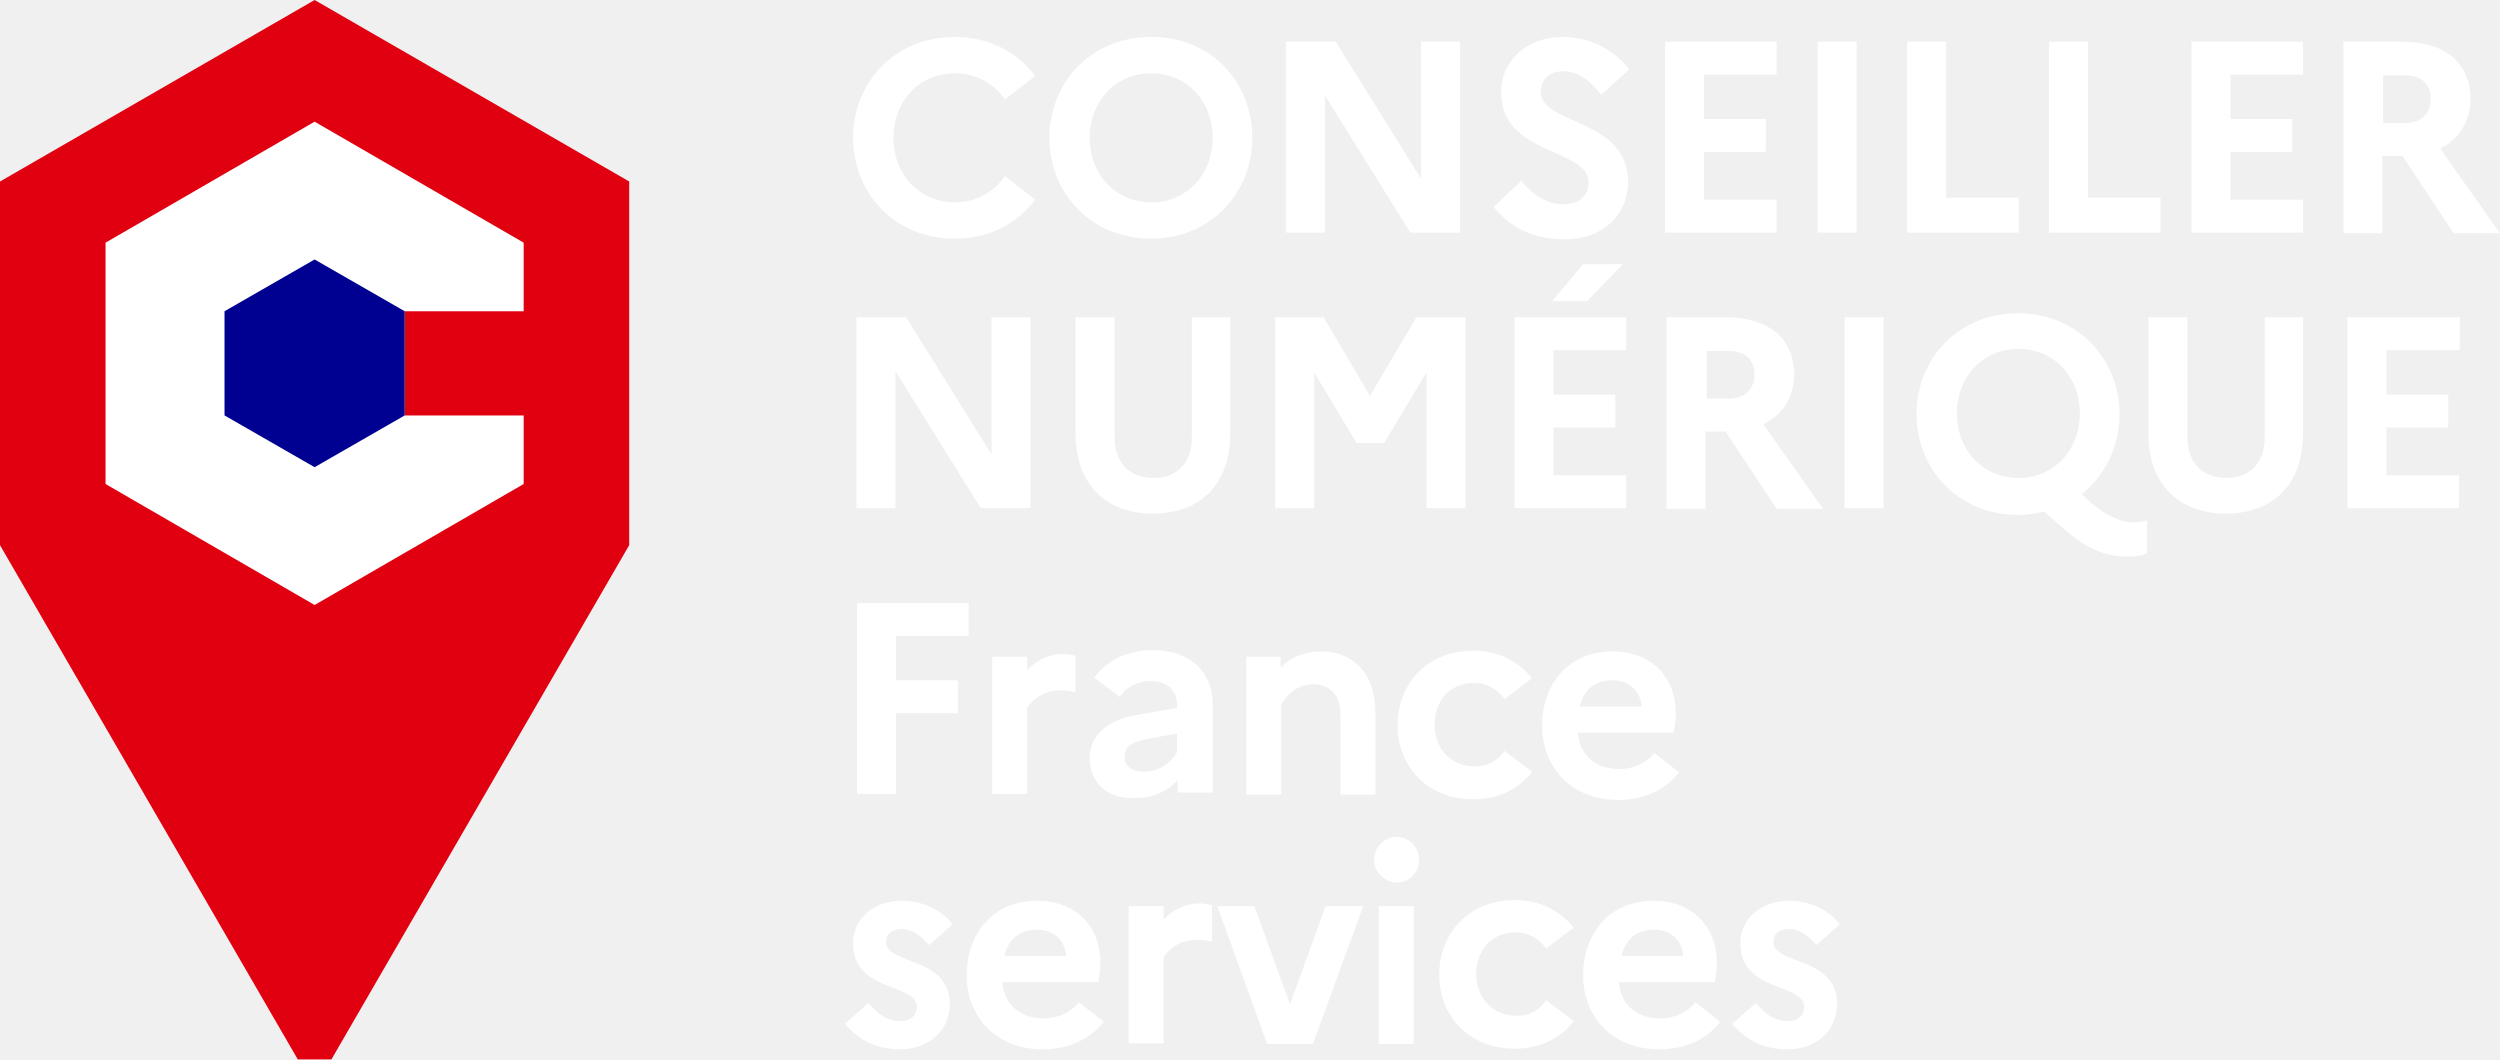
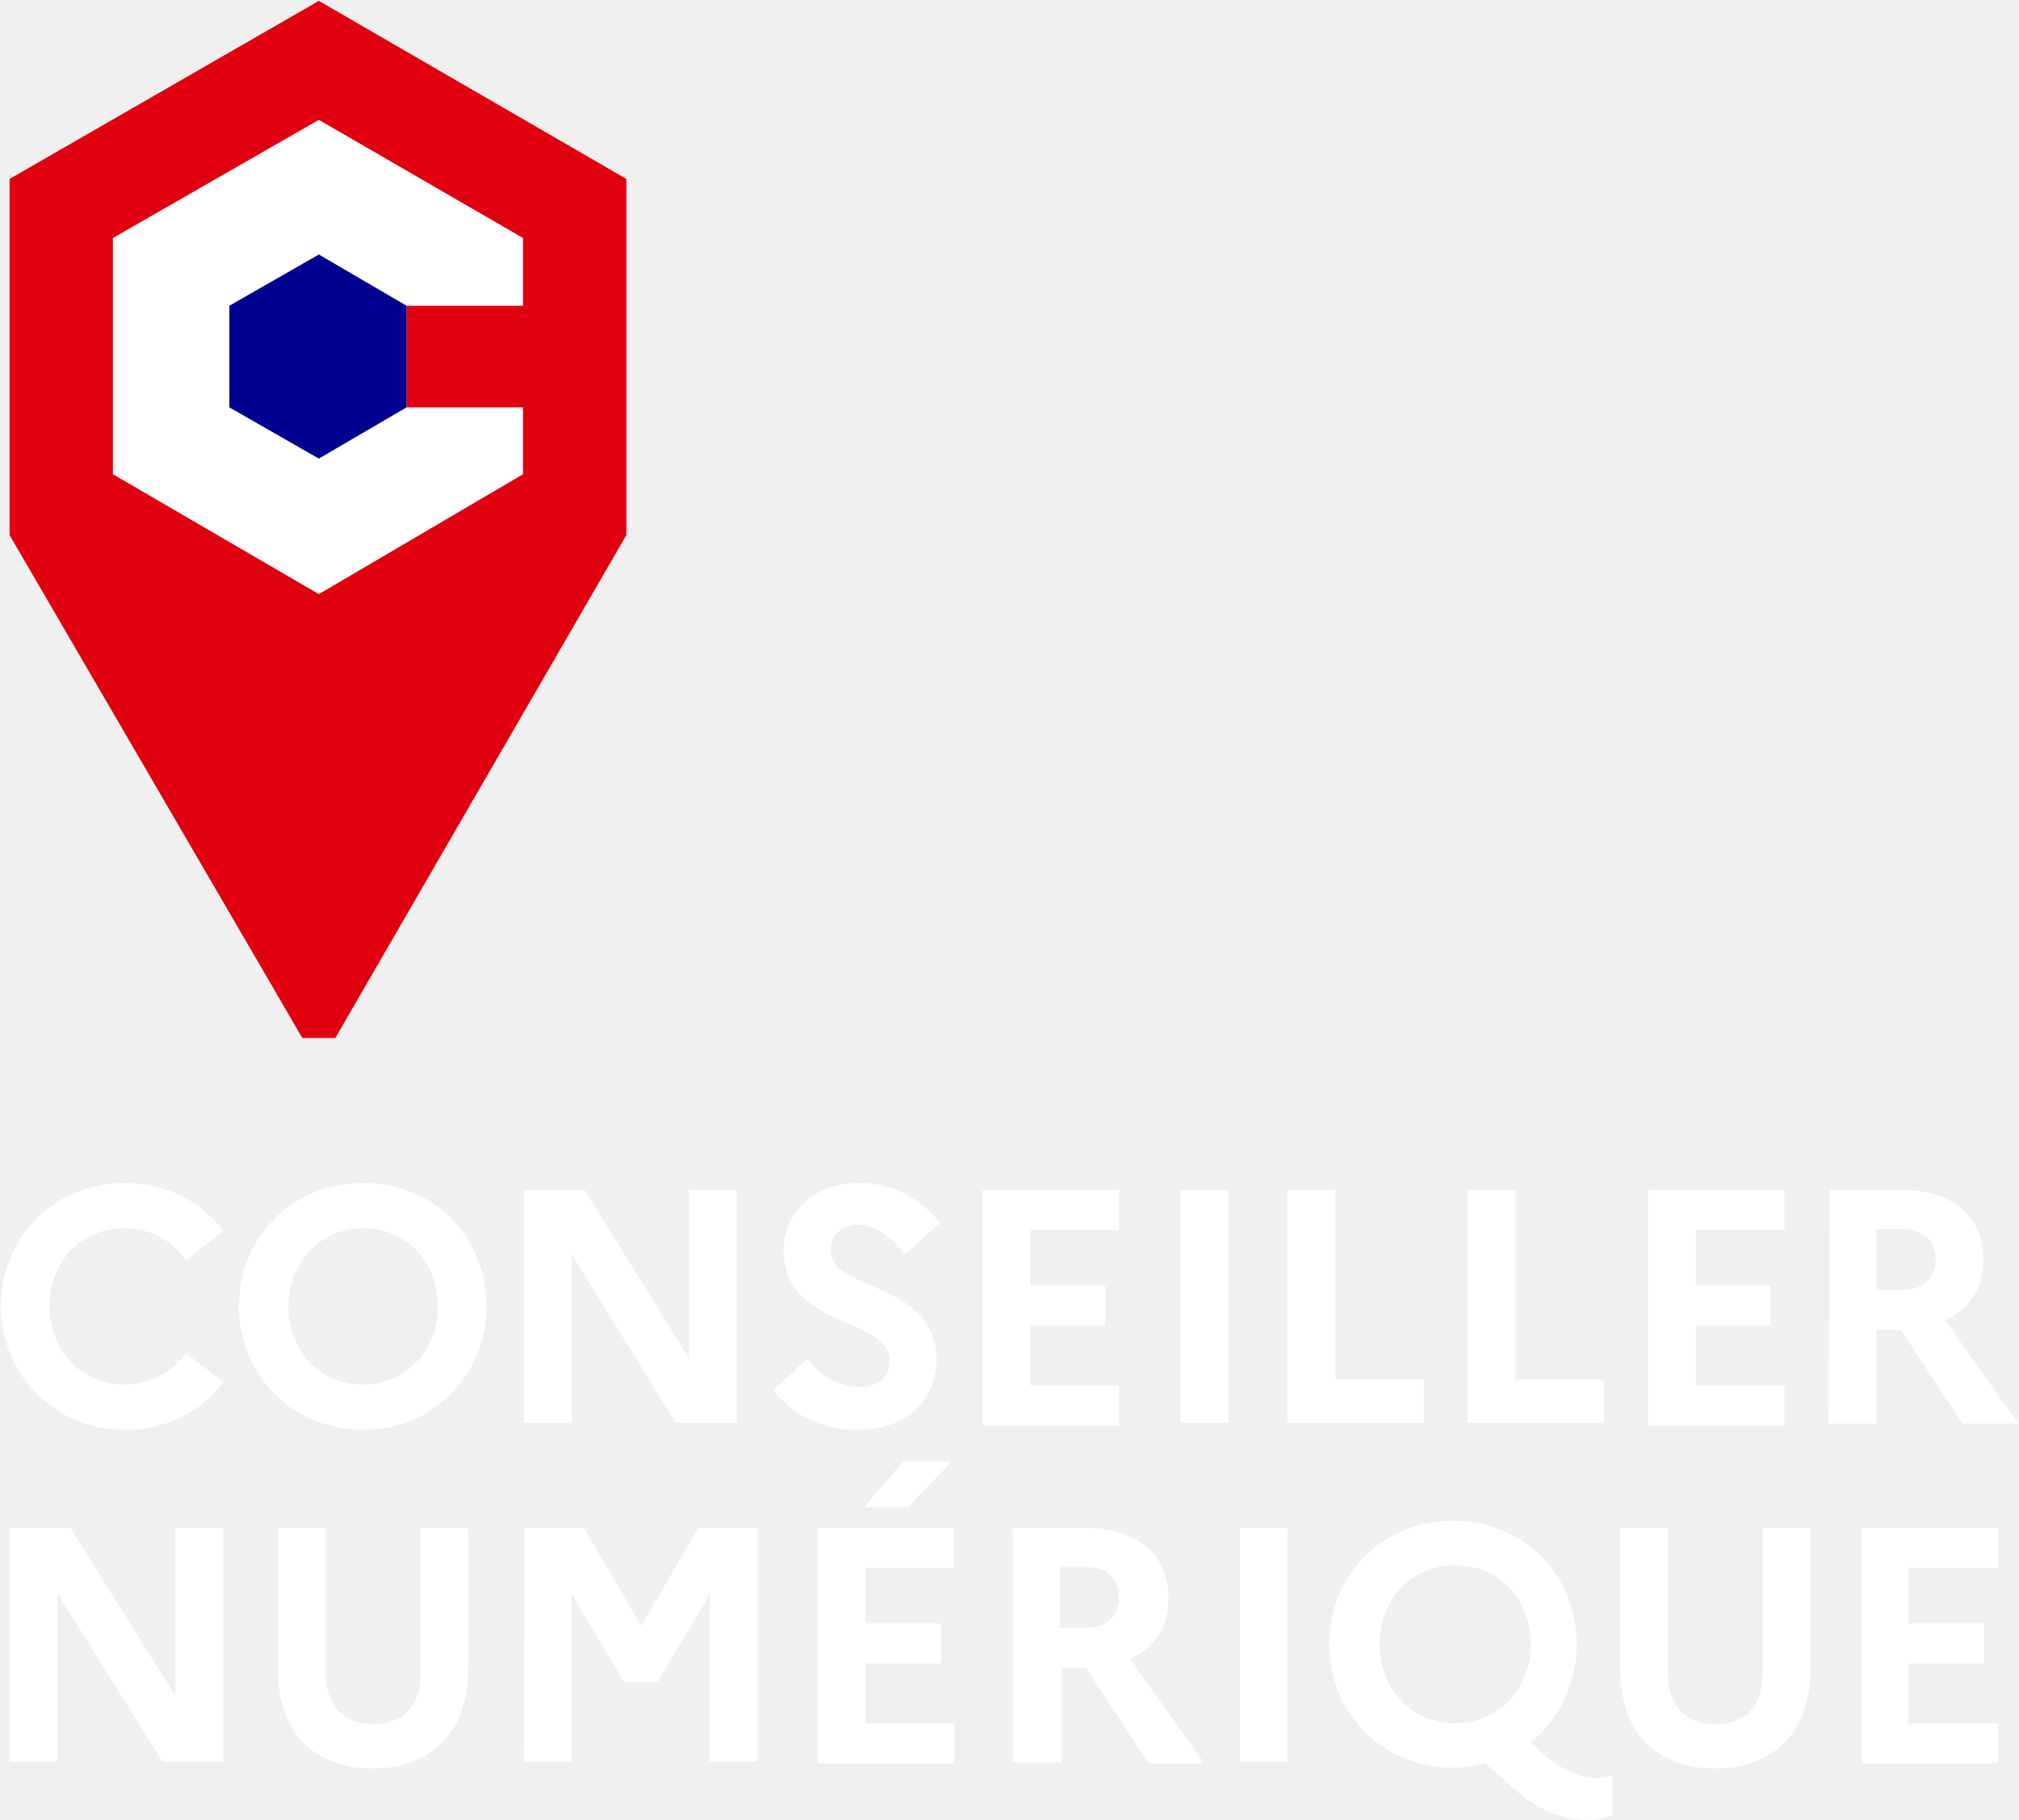
- <svg xmlns="http://www.w3.org/2000/svg" version="1.1" id="Calque_2" x="0px" y="0px" viewBox="0 0 371.9 157.6" style="enable-background:new 0 0 371.9 157.6;" xml:space="preserve">
-   <style type="text/css">
- 	.st0{fill:#E1000F;}
- 	.st1{fill:#FFFFFF;}
- 	.st2{fill:#000091;}
- </style>
-   <g>
-     <g>
-       <polygon class="st0" points="46.8,0 0,27 0,81.1 44.3,157.6 49.3,157.6 93.6,81.1 93.6,27   " />
-       <polygon class="st1" points="60.2,46.3 77.9,46.3 77.9,36.1 46.8,18.1 15.7,36.1 15.7,72 46.8,90 77.9,72 77.9,61.8 60.2,61.8       " />
-       <polygon class="st2" points="60.2,61.8 60.2,46.3 46.8,38.6 33.4,46.3 33.4,61.8 46.8,69.5   " />
-       <g>
-         <path class="st1" d="M149.5,26.2l4.5,3.5c-2.6,3.5-6.8,5.8-12,5.8c-9,0-15.1-6.9-15.1-15c0-8.1,6.1-15,15.1-15     c5.2,0,9.4,2.3,12,5.8l-4.5,3.5c-1.6-2.3-4.2-3.9-7.4-3.9c-5.4,0-9.2,4.2-9.2,9.6c0,5.4,3.8,9.6,9.2,9.6     C145.3,30.1,147.9,28.5,149.5,26.2z" />
-         <path class="st1" d="M186.3,20.5c0,8.1-6.1,15-15.1,15c-9,0-15.1-6.9-15.1-15c0-8.1,6.1-15,15.1-15     C180.2,5.4,186.3,12.3,186.3,20.5z M180.4,20.5c0-5.4-3.8-9.6-9.1-9.6c-5.4,0-9.2,4.2-9.2,9.6c0,5.4,3.8,9.6,9.2,9.6     C176.6,30.1,180.4,25.9,180.4,20.5z" />
-         <path class="st1" d="M191.3,6.2h7.4l12.7,20.4V6.2h5.8v28.4h-7.4l-12.7-20.4v20.4h-5.8V6.2z" />
-         <path class="st1" d="M226.3,26.9c1.7,2.2,4,3.5,6.3,3.5c2.3,0,3.7-1.2,3.7-3.3c0-5.1-13-3.9-13-13.4c0-4.5,3.7-8.2,9.1-8.2     c4.3,0,7.6,1.9,10,4.8l-4.2,3.8c-1.7-2.2-3.5-3.5-5.7-3.5c-2,0-3.3,1.3-3.3,3c0,5.1,13,3.9,13,13.5c-0.1,5.3-4.2,8.5-9.4,8.5     c-4.8,0-8-1.7-10.6-4.8L226.3,26.9z" />
-         <path class="st1" d="M247.7,6.2h16.6v4.9h-10.8v6.6h9.2v4.9h-9.2v7.1h10.8v4.9h-16.6V6.2z" />
-         <path class="st1" d="M270.4,6.2h5.8v28.4h-5.8V6.2z" />
-         <path class="st1" d="M283.7,6.2h5.8v23.2h10.8v5.2h-16.6V6.2z" />
-         <path class="st1" d="M304.8,6.2h5.8v23.2h10.8v5.2h-16.6V6.2z" />
-         <path class="st1" d="M326,6.2h16.6v4.9h-10.8v6.6h9.2v4.9h-9.2v7.1h10.8v4.9H326V6.2z" />
-         <path class="st1" d="M348.7,6.2h8.7c6.3,0,10.1,3.2,10.1,8.5c0,3.4-1.7,6-4.5,7.4l8.9,12.6H365l-7.6-11.5h-3v11.5h-5.8V6.2z      M354.5,11.2v7.1h3.2c2.4,0,3.9-1.3,3.9-3.6c0-2.2-1.4-3.5-3.9-3.5H354.5z" />
-       </g>
-       <g>
-         <path class="st1" d="M127.4,47.2h7.4l12.7,20.4V47.2h5.8v28.4h-7.4l-12.7-20.4v20.4h-5.8V47.2z" />
-         <path class="st1" d="M177.2,47.2h5.8v17.3c0,7.5-4.4,11.9-11.5,11.9c-7.1,0-11.5-4.5-11.5-11.9V47.2h5.8V65     c0,3.8,2.2,6.1,5.8,6.1c3.5,0,5.7-2.2,5.7-6.1V47.2z" />
-         <path class="st1" d="M189.6,47.2h7.3l6.9,11.7l6.9-11.7h7.3v28.4h-5.8V55.4l-6.3,10.5h-4.1l-6.3-10.5v20.2h-5.8V47.2z" />
-         <path class="st1" d="M225.3,47.2h16.6v4.9h-10.8v6.6h9.2v4.9h-9.2v7.1h10.8v4.9h-16.6V47.2z M230.9,44.8l4.6-5.5h5.9l-5.3,5.5     H230.9z" />
-         <path class="st1" d="M248.1,47.2h8.7c6.3,0,10.1,3.2,10.1,8.5c0,3.4-1.7,6-4.6,7.4l8.9,12.6h-6.9l-7.6-11.5h-3v11.5h-5.8V47.2z      M253.9,52.2v7.1h3.2c2.4,0,3.9-1.3,3.9-3.6c0-2.2-1.4-3.5-3.9-3.5H253.9z" />
-         <path class="st1" d="M274.4,47.2h5.8v28.4h-5.8V47.2z" />
-         <path class="st1" d="M317.4,77.7c0.6,0,1.4-0.1,2-0.3v4.9c-0.9,0.4-1.7,0.5-3,0.5c-3.2,0-6.1-1.3-8.9-3.7l-3.4-3     c-1.2,0.3-2.5,0.5-3.9,0.5c-9,0-15.1-6.9-15.1-15c0-8.1,6.1-15,15.1-15c8.9,0,15.1,6.9,15.1,15c0,4.8-2.1,9.1-5.6,11.9l1.7,1.6     C313.7,76.9,315.6,77.7,317.4,77.7z M309.4,61.5c0-5.4-3.8-9.6-9.1-9.6c-5.4,0-9.2,4.2-9.2,9.6s3.8,9.6,9.2,9.6     C305.6,71.1,309.4,66.9,309.4,61.5z" />
-         <path class="st1" d="M336.8,47.2h5.8v17.3c0,7.5-4.4,11.9-11.5,11.9c-7.1,0-11.5-4.5-11.5-11.9V47.2h5.8V65     c0,3.8,2.2,6.1,5.8,6.1c3.5,0,5.7-2.2,5.7-6.1V47.2z" />
-         <path class="st1" d="M349.3,47.2h16.6v4.9H355v6.6h9.2v4.9H355v7.1h10.8v4.9h-16.6V47.2z" />
-       </g>
-       <g>
-         <path class="st1" d="M127.5,89.7h16.6v4.9h-10.8v6.6h9.2v4.9h-9.2v12h-5.8V89.7z" />
-         <path class="st1" d="M147.6,97.7h5.2v2c1.3-1.4,3.1-2.4,5.4-2.4c0.7,0,1.3,0.1,1.8,0.3v5.4c-0.6-0.2-1.3-0.3-2.3-0.3     c-2.5,0-4.1,1.4-4.9,2.6v12.8h-5.2V97.7z" />
-         <path class="st1" d="M162.1,112.7c0-3.1,2.4-5.5,6.8-6.3l6.2-1.1v-0.5c0-2.2-1.6-3.5-3.9-3.5c-2,0-3.7,0.9-4.6,2.4l-3.8-2.9     c1.8-2.5,4.9-4.1,8.6-4.1c5.9,0,9,3.5,9,8v13.2h-5.2v-1.9c-1.3,1.6-3.7,2.7-6.1,2.7C164.9,119,162.1,116.6,162.1,112.7z      M170.1,114.8c2.3,0,4-1.2,5-2.9v-2.8l-4.8,0.9c-2.2,0.4-3,1.3-3,2.6C167.2,113.8,168.3,114.8,170.1,114.8z" />
-         <path class="st1" d="M185.3,97.7h5.2v1.6c1.4-1.4,3.3-2.4,6.1-2.4c4.4,0,8,3,8,9.1v12.2h-5.2v-12c0-2.7-1.5-4.4-4-4.4     c-2.6,0-4,1.7-4.8,3v13.4h-5.2V97.7z" />
-         <path class="st1" d="M223.8,111.7l4.1,3.1c-1.9,2.5-4.9,4.1-8.7,4.1c-7.1,0-11.3-5.1-11.3-11c0-6,4.2-11.1,11.3-11.1     c3.7,0,6.7,1.6,8.7,4.1l-4.1,3.1c-1-1.4-2.5-2.4-4.6-2.4c-3.4,0-5.8,2.6-5.8,6.2c0,3.6,2.5,6.2,5.9,6.2     C221.3,114.1,222.9,113.1,223.8,111.7z" />
-         <path class="st1" d="M240.8,119c-7.3,0-11.4-5.1-11.4-11c0-6.1,3.8-11.1,10.5-11.1c5.7,0,9.4,3.8,9.4,9.2c0,1.1-0.2,2.2-0.3,2.9     h-14.3c0.3,3.4,2.7,5.4,6.2,5.4c2.2,0,4.1-1,5.2-2.4l3.7,2.9C247.8,117.4,244.7,119,240.8,119z M235,105.1h9.2     c-0.1-2-1.6-3.9-4.3-3.9C237.4,101.2,235.7,102.4,235,105.1z" />
-       </g>
-       <g>
-         <path class="st1" d="M129.2,149.2c1.3,1.6,2.8,2.7,4.7,2.7c1.6,0,2.5-0.9,2.5-2.1c0-3.6-9.5-2.1-9.5-9.5c0-3.6,3-6.3,7.3-6.3     c3.2,0,6,1.5,7.5,3.5l-3.5,3.1c-1.1-1.3-2.4-2.4-4-2.4c-1.5,0-2.4,0.7-2.4,1.9c0,3.5,9.5,2.1,9.5,9.3c-0.1,4.3-3.5,6.7-7.4,6.7     c-3.7,0-6.3-1.5-8.2-3.8L129.2,149.2z" />
-         <path class="st1" d="M155.2,156.1c-7.3,0-11.4-5.1-11.4-11c0-6.1,3.8-11.1,10.5-11.1c5.7,0,9.4,3.8,9.4,9.2     c0,1.1-0.2,2.2-0.3,2.9h-14.3c0.3,3.4,2.7,5.4,6.2,5.4c2.2,0,4.1-1,5.2-2.4l3.7,2.9C162.2,154.5,159.1,156.1,155.2,156.1z      M149.4,142.2h9.2c-0.1-2-1.6-3.9-4.3-3.9C151.8,138.3,150.1,139.5,149.4,142.2z" />
-         <path class="st1" d="M167.9,134.8h5.2v2c1.3-1.4,3.1-2.4,5.4-2.4c0.7,0,1.3,0.1,1.8,0.3v5.4c-0.6-0.2-1.3-0.3-2.3-0.3     c-2.5,0-4.1,1.4-4.9,2.6v12.8h-5.2V134.8z" />
-         <path class="st1" d="M186.6,134.8l5.3,14.6l5.3-14.6h5.6l-7.5,20.5h-6.8l-7.4-20.5H186.6z" />
-         <path class="st1" d="M204.4,127.9c0-1.8,1.5-3.4,3.4-3.4c1.8,0,3.3,1.5,3.3,3.4s-1.5,3.4-3.3,3.4     C205.9,131.2,204.4,129.7,204.4,127.9z M205.1,134.8h5.2v20.5h-5.2V134.8z" />
-         <path class="st1" d="M230,148.8l4.1,3.1c-1.9,2.5-4.9,4.1-8.7,4.1c-7.1,0-11.3-5.1-11.3-11c0-6,4.2-11.1,11.3-11.1     c3.7,0,6.7,1.6,8.7,4.1l-4.1,3.1c-1-1.4-2.5-2.4-4.6-2.4c-3.4,0-5.8,2.6-5.8,6.2c0,3.6,2.5,6.2,5.9,6.2     C227.4,151.2,229,150.3,230,148.8z" />
-         <path class="st1" d="M246.9,156.1c-7.3,0-11.4-5.1-11.4-11c0-6.1,3.8-11.1,10.5-11.1c5.7,0,9.4,3.8,9.4,9.2     c0,1.1-0.2,2.2-0.3,2.9h-14.3c0.3,3.4,2.7,5.4,6.2,5.4c2.2,0,4.1-1,5.2-2.4l3.7,2.9C254,154.5,250.8,156.1,246.9,156.1z      M241.2,142.2h9.2c-0.1-2-1.6-3.9-4.3-3.9C243.6,138.3,241.9,139.5,241.2,142.2z" />
-         <path class="st1" d="M261.2,149.2c1.3,1.6,2.8,2.7,4.7,2.7c1.6,0,2.5-0.9,2.5-2.1c0-3.6-9.5-2.1-9.5-9.5c0-3.6,3-6.3,7.3-6.3     c3.2,0,6,1.5,7.5,3.5l-3.5,3.1c-1.1-1.3-2.4-2.4-4-2.4c-1.5,0-2.4,0.7-2.4,1.9c0,3.5,9.5,2.1,9.5,9.3c-0.1,4.3-3.5,6.7-7.4,6.7     c-3.7,0-6.3-1.5-8.2-3.8L261.2,149.2z" />
-       </g>
-     </g>
+ <svg xmlns="http://www.w3.org/2000/svg" viewBox="0 0 232.4 209.5" style="enable-background:new 0 0 232.4 209.5" xml:space="preserve">
+   <style>.st1{fill:#fff}</style>
+   <g id="Calque_1">
+     <path style="fill:#e1000f" d="M36.7.1 1.1 20.6v41l33.7 57.9h3.8l33.5-57.9v-41z" />
+     <path class="st1" d="M46.8 35.2h13.4v-7.8L36.7 13.8 13 27.4v27.2l23.7 13.8 23.5-13.8v-7.7H46.8z" />
+     <path style="fill:#000091" d="M46.8 46.9V35.2l-10.1-5.9-10.3 5.9v11.7l10.3 5.9z" />
+     <path class="st1" d="m21.4 155.8 4.3 3.3c-2.5 3.4-6.5 5.5-11.3 5.5C6 164.6.1 158 .1 150.4s5.8-14.2 14.3-14.2c4.9 0 8.8 2.2 11.3 5.5l-4.3 3.4c-1.5-2.2-4-3.7-7.1-3.7-5.1 0-8.6 4-8.6 9s3.6 9 8.6 9c3.1 0 5.5-1.5 7.1-3.6zM56 150.4c0 7.6-5.8 14.2-14.2 14.2s-14.3-6.6-14.3-14.2 5.8-14.2 14.3-14.2c8.4 0 14.2 6.4 14.2 14.2zm-5.6 0c0-5.2-3.6-9-8.6-9s-8.6 4-8.6 9c0 5.1 3.6 9 8.6 9 4.9 0 8.6-3.9 8.6-9zM60.3 137h7l12 19.4V137h5.5v26.8h-7l-12-19.4v19.4h-5.5V137zM92.9 156.4c1.6 2.1 3.8 3.3 6 3.3s3.5-1.2 3.5-3.1c0-5-12.2-3.6-12.2-12.7 0-4.3 3.6-7.7 8.6-7.7 4.1 0 7.1 1.8 9.4 4.6l-4 3.6c-1.6-2-3.4-3.4-5.4-3.4-1.9 0-3.2 1.2-3.2 2.9 0 4.9 12.2 3.5 12.2 12.7-.1 5.1-4 8-8.9 8-4.6 0-7.5-1.7-9.9-4.5l3.9-3.7zM113.1 137h15.7v4.6h-10.2v6.4h8.6v4.6h-8.6v6.9h10.2v4.6h-15.7V137zM135.9 137h5.5v26.8h-5.5V137zM148.2 137h5.5v21.8h10.2v5h-15.7V137zM168.9 137h5.5v21.8h10.2v5h-15.7V137zM189.7 137h15.7v4.6h-10.2v6.4h8.6v4.6h-8.6v6.9h10.2v4.6h-15.7V137zM210.6 137h8.2c5.9 0 9.5 3 9.5 8 0 3.3-1.6 5.7-4.4 7l8.4 11.9h-6.4l-7.1-10.8H216v10.8h-5.5l.1-26.9zm5.4 4.5v7h3.1c2.3 0 3.7-1.4 3.7-3.6 0-2-1.4-3.4-3.7-3.4H216zM1.1 175.9h7l12.1 19.4v-19.4h5.5v26.9h-7L6.6 183.4v19.4H1.1v-26.9zM48.4 175.9h5.5v16.3c0 7.1-4.2 11.4-11 11.4S32 199.4 32 192.2v-16.3h5.5v16.8c0 3.6 2 5.8 5.5 5.8 3.4 0 5.4-2.1 5.4-5.8v-16.8zM60.4 175.9h6.8l6.6 11.3 6.6-11.3h6.8v26.9h-5.5v-19.3l-6 10.1h-3.9l-6-10.1v19.3h-5.5l.1-26.9zM94.1 175.9h15.7v4.6H99.6v6.4h8.7v4.6h-8.7v6.9h10.3v4.6H94.1v-27.1zm5.4-2.4 4.4-5.2h5.6l-5 5.2h-5zM116.6 175.9h8.3c5.9 0 9.6 3 9.6 8.1 0 3.3-1.6 5.7-4.4 7l8.5 12h-6.4l-7.2-11h-2.8v10.9h-5.6v-27zm5.4 4.5v7h3.1c2.3 0 3.7-1.4 3.7-3.6 0-2-1.4-3.4-3.7-3.4H122zM142.7 175.9h5.5v26.9h-5.5v-26.9zM183.7 204.7c.6 0 1.4-.1 1.9-.3v4.6c-.9.3-1.7.5-2.9.5-3 0-5.8-1.2-8.5-3.6L171 203c-1.2.3-2.4.5-3.7.5-8.5 0-14.3-6.6-14.3-14.2 0-7.7 5.8-14.2 14.3-14.2s14.2 6.6 14.2 14.2c0 4.5-2 8.6-5.3 11.3l1.6 1.5c2.4 1.9 4.3 2.6 5.9 2.6zm-7.5-15.4c0-5.2-3.6-9.1-8.7-9.1s-8.7 4-8.7 9.1 3.6 9.1 8.7 9.1 8.7-4 8.7-9.1zM202.9 175.9h5.5v16.3c0 7.1-4.2 11.4-11 11.4s-10.9-4.2-10.9-11.4v-16.3h5.5v16.8c0 3.6 2 5.8 5.5 5.8 3.4 0 5.4-2.1 5.4-5.8v-16.8zM214.3 175.9H230v4.6h-10.3v6.4h8.7v4.6h-8.7v6.9H230v4.6h-15.7v-27.1z" />
  </g>
</svg>
